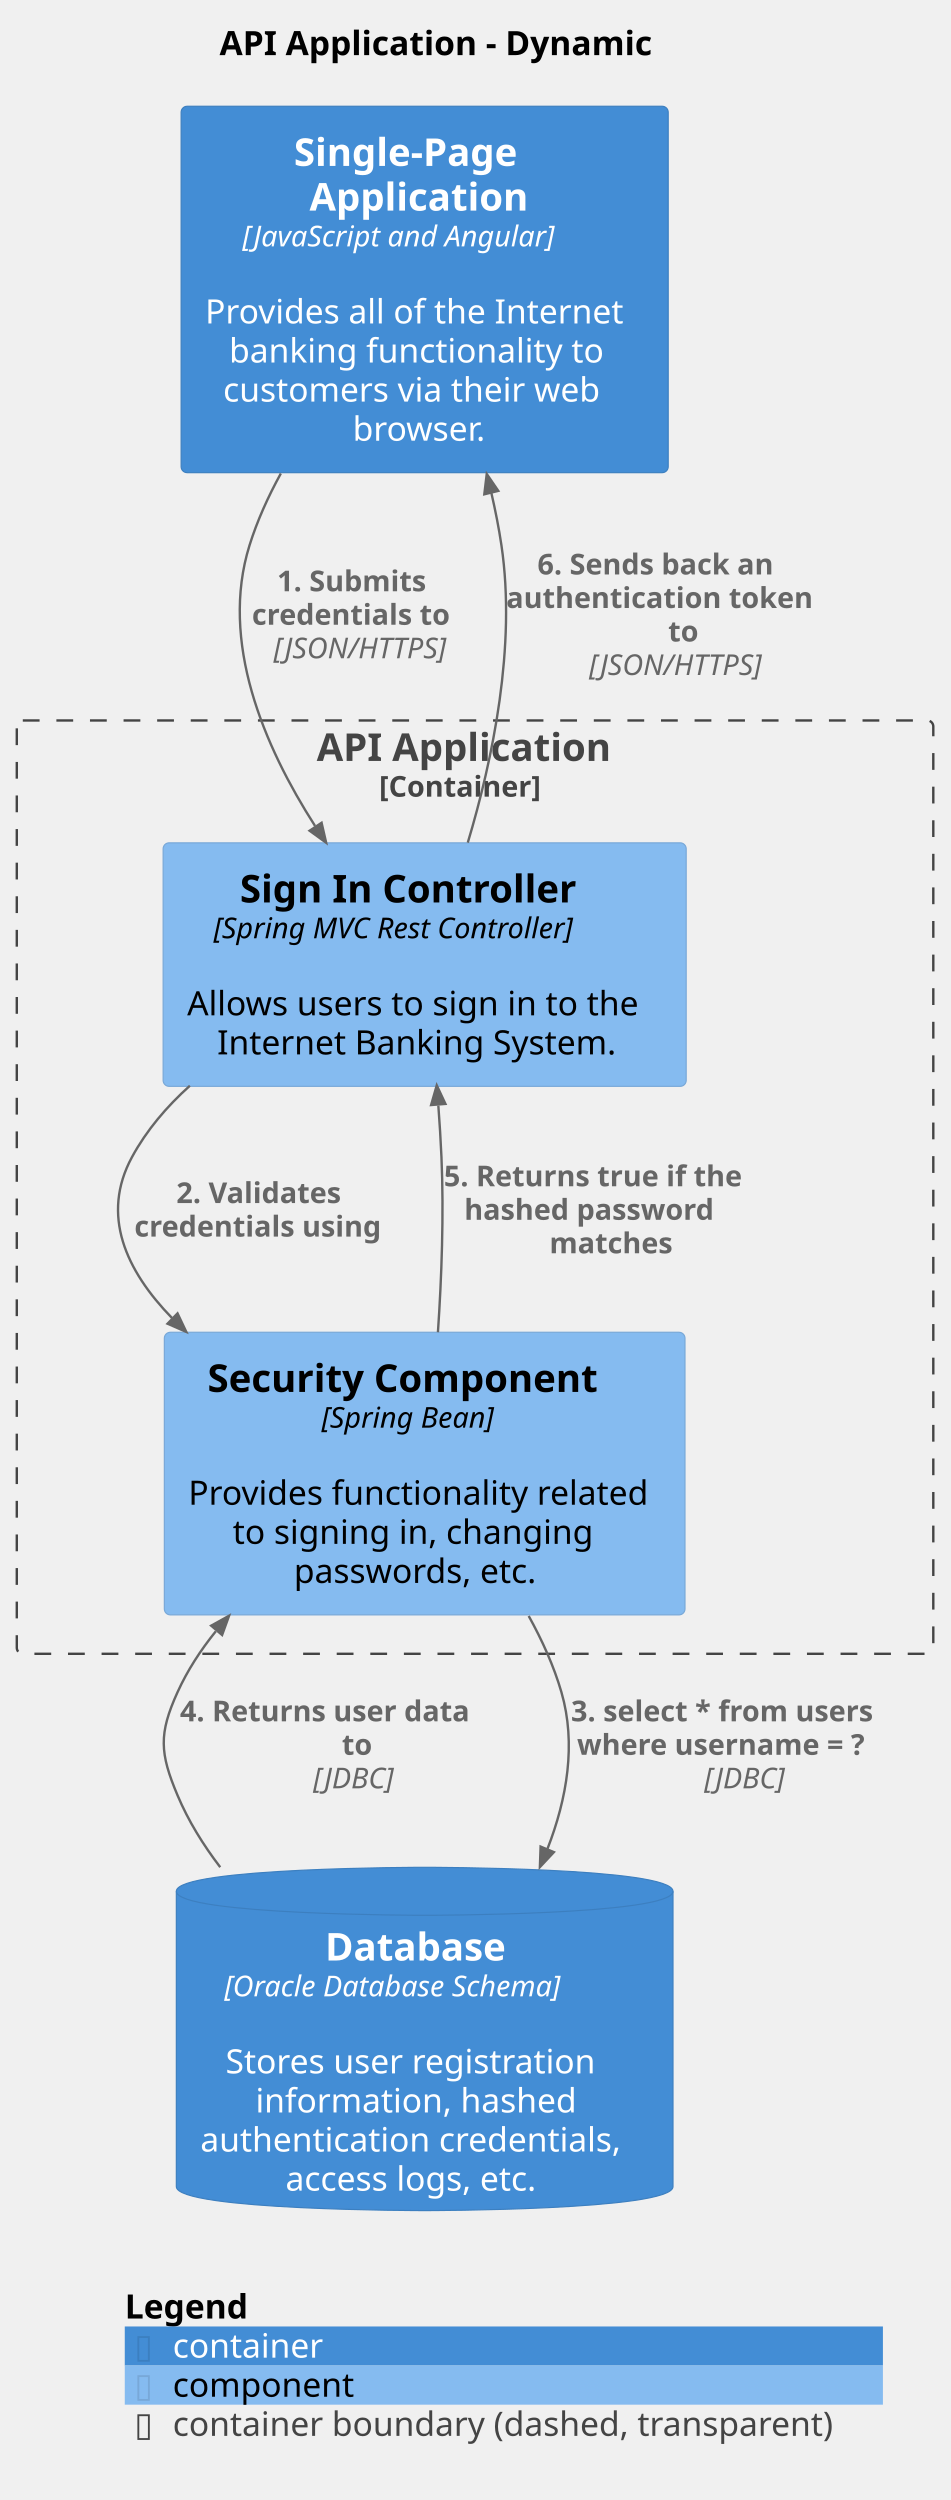
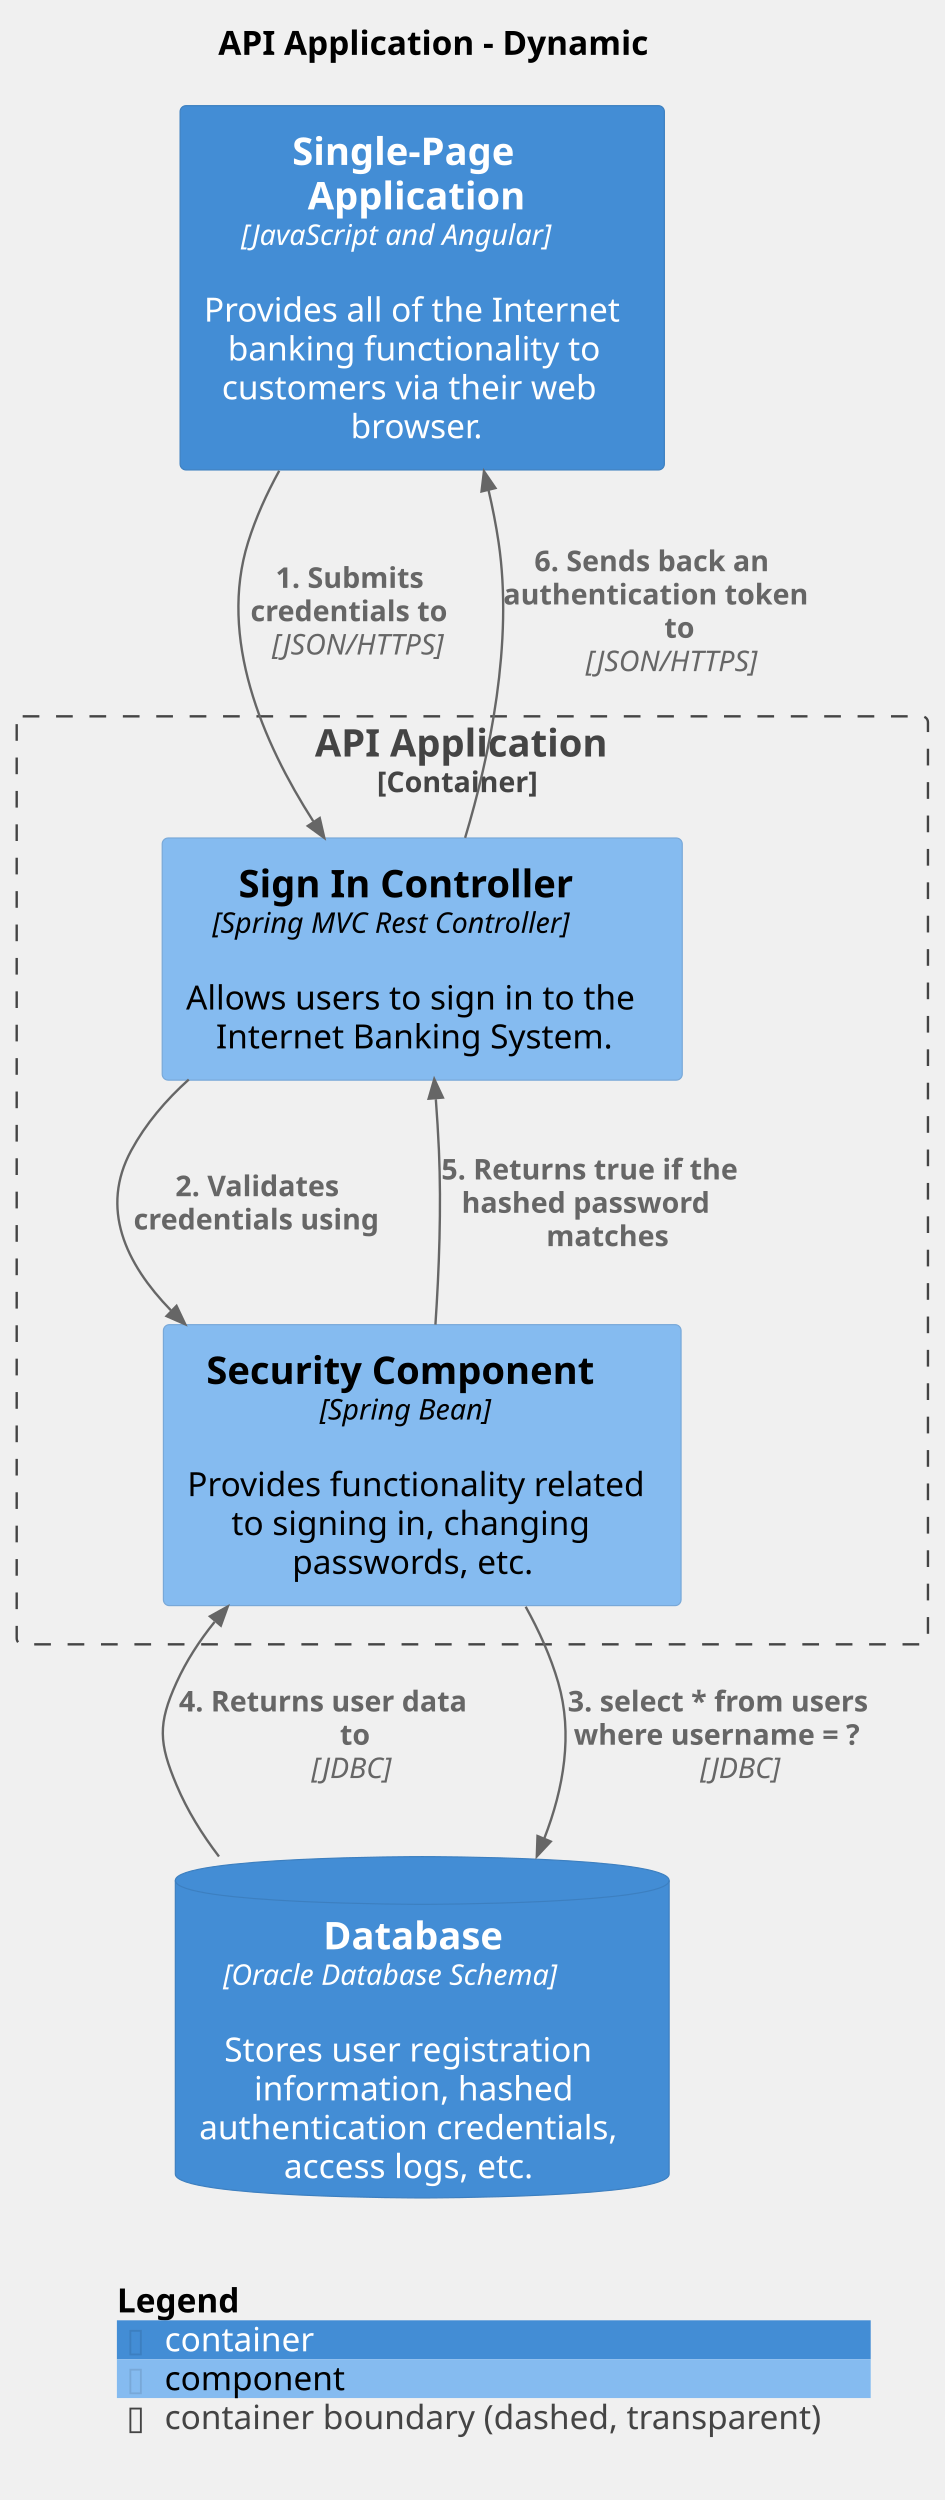
- <svg xmlns="http://www.w3.org/2000/svg" contentStyleType="text/css" height="1042px" preserveAspectRatio="none" style="width:396px;height:1042px;background:#FFFFFF;" version="1.1" viewBox="0 0 396 1042" width="396px" zoomAndPan="magnify">
+ <svg xmlns="http://www.w3.org/2000/svg" contentStyleType="text/css" height="1048px" preserveAspectRatio="none" style="width:396px;height:1048px;background:#FFFFFF;" version="1.1" viewBox="0 0 396 1048" width="396px" zoomAndPan="magnify">
  <defs />
  <g>
    <rect fill="none" height="26.297" id="_title" style="stroke:none;stroke-width:1.0;" width="209" x="86.5" y="5" />
    <text fill="#000000" font-family="sans-serif" font-size="14" font-weight="bold" lengthAdjust="spacing" textLength="199" x="91.5" y="22.995">API Application - Dynamic</text>
    <g id="cluster_InternetBankingSystem.APIApplication_boundary">
      <rect fill="none" height="389" rx="2.5" ry="2.5" style="stroke:#444444;stroke-width:1.0;stroke-dasharray:7.0,7.0;" width="382" x="7" y="300.297" />
      <text fill="#444444" font-family="sans-serif" font-size="16" font-weight="bold" lengthAdjust="spacing" textLength="132" x="132" y="317.148">API Application</text>
      <text fill="#444444" font-family="sans-serif" font-size="12" font-weight="bold" lengthAdjust="spacing" textLength="80" x="158" y="332.06">[Container]</text>
    </g>
    <g id="elem_InternetBankingSystem.APIApplication.SignInController">
      <rect fill="#85BBF0" height="101.484" rx="2.5" ry="2.5" style="stroke:#78A8D8;stroke-width:0.5;" width="218" x="68" y="351.297" />
      <text fill="#000000" font-family="sans-serif" font-size="16" font-weight="bold" lengthAdjust="spacing" textLength="154" x="100" y="376.148">Sign In Controller</text>
      <text fill="#000000" font-family="sans-serif" font-size="12" font-style="italic" lengthAdjust="spacing" textLength="176" x="89" y="391.06">[Spring MVC Rest Controller]</text>
      <text fill="#000000" font-family="sans-serif" font-size="14" lengthAdjust="spacing" textLength="4" x="175" y="406.886"> </text>
      <text fill="#000000" font-family="sans-serif" font-size="14" lengthAdjust="spacing" textLength="198" x="78" y="423.183">Allows users to sign in to the</text>
      <text fill="#000000" font-family="sans-serif" font-size="14" lengthAdjust="spacing" textLength="173" x="90.5" y="439.479">Internet Banking System.</text>
    </g>
    <g id="elem_InternetBankingSystem.APIApplication.SecurityComponent">
      <rect fill="#85BBF0" height="117.781" rx="2.5" ry="2.5" style="stroke:#78A8D8;stroke-width:0.5;" width="217" x="68.5" y="555.297" />
      <text fill="#000000" font-family="sans-serif" font-size="16" font-weight="bold" lengthAdjust="spacing" textLength="181" x="86.5" y="580.148">Security Component</text>
      <text fill="#000000" font-family="sans-serif" font-size="12" font-style="italic" lengthAdjust="spacing" textLength="86" x="134" y="595.061">[Spring Bean]</text>
      <text fill="#000000" font-family="sans-serif" font-size="14" lengthAdjust="spacing" textLength="4" x="175" y="610.886"> </text>
      <text fill="#000000" font-family="sans-serif" font-size="14" lengthAdjust="spacing" textLength="197" x="78.5" y="627.183">Provides functionality related</text>
      <text fill="#000000" font-family="sans-serif" font-size="14" lengthAdjust="spacing" textLength="156" x="97" y="643.48">to signing in, changing</text>
      <text fill="#000000" font-family="sans-serif" font-size="14" lengthAdjust="spacing" textLength="109" x="122.5" y="659.776">passwords, etc.</text>
    </g>
    <g id="elem_InternetBankingSystem.Database">
      <path d="M73.5,788.297 C73.5,778.297 177,778.297 177,778.297 C177,778.297 280.5,778.297 280.5,788.297 L280.5,911.375 C280.5,921.375 177,921.375 177,921.375 C177,921.375 73.5,921.375 73.5,911.375 L73.5,788.297 " fill="#438DD5" style="stroke:#3C7FC0;stroke-width:0.5;" />
      <path d="M73.5,788.297 C73.5,798.297 177,798.297 177,798.297 C177,798.297 280.5,798.297 280.5,788.297 " fill="none" style="stroke:#3C7FC0;stroke-width:0.5;" />
      <text fill="#FFFFFF" font-family="sans-serif" font-size="16" font-weight="bold" lengthAdjust="spacing" textLength="83" x="135.5" y="817.148">Database</text>
      <text fill="#FFFFFF" font-family="sans-serif" font-size="12" font-style="italic" lengthAdjust="spacing" textLength="167" x="93.5" y="832.061">[Oracle Database Schema]</text>
      <text fill="#FFFFFF" font-family="sans-serif" font-size="14" lengthAdjust="spacing" textLength="4" x="175" y="847.886"> </text>
      <text fill="#FFFFFF" font-family="sans-serif" font-size="14" lengthAdjust="spacing" textLength="162" x="94" y="864.183">Stores user registration</text>
      <text fill="#FFFFFF" font-family="sans-serif" font-size="14" lengthAdjust="spacing" textLength="137" x="106.5" y="880.48">information, hashed</text>
      <text fill="#FFFFFF" font-family="sans-serif" font-size="14" lengthAdjust="spacing" textLength="183" x="83.5" y="896.776">authentication credentials,</text>
      <text fill="#FFFFFF" font-family="sans-serif" font-size="14" lengthAdjust="spacing" textLength="116" x="119" y="913.073">access logs, etc.</text>
    </g>
    <g id="elem_InternetBankingSystem.SinglePageApplication">
      <rect fill="#438DD5" height="152.703" rx="2.5" ry="2.5" style="stroke:#3C7FC0;stroke-width:0.5;" width="203" x="75.5" y="44.297" />
      <text fill="#FFFFFF" font-family="sans-serif" font-size="16" font-weight="bold" lengthAdjust="spacing" textLength="103" x="122.5" y="69.148">Single-Page</text>
      <text fill="#FFFFFF" font-family="sans-serif" font-size="16" font-weight="bold" lengthAdjust="spacing" textLength="96" x="129" y="87.773">Application</text>
      <text fill="#FFFFFF" font-family="sans-serif" font-size="12" font-style="italic" lengthAdjust="spacing" textLength="152" x="101" y="102.686">[JavaScript and Angular]</text>
      <text fill="#FFFFFF" font-family="sans-serif" font-size="14" lengthAdjust="spacing" textLength="4" x="175" y="118.511"> </text>
      <text fill="#FFFFFF" font-family="sans-serif" font-size="14" lengthAdjust="spacing" textLength="179" x="85.5" y="134.808">Provides all of the Internet</text>
      <text fill="#FFFFFF" font-family="sans-serif" font-size="14" lengthAdjust="spacing" textLength="159" x="95.5" y="151.105">banking functionality to</text>
      <text fill="#FFFFFF" font-family="sans-serif" font-size="14" lengthAdjust="spacing" textLength="164" x="93" y="167.401">customers via their web</text>
      <text fill="#FFFFFF" font-family="sans-serif" font-size="14" lengthAdjust="spacing" textLength="60" x="147" y="183.698">browser.</text>
    </g>
    <g id="link_InternetBankingSystem.SinglePageApplication_InternetBankingSystem.APIApplication.SignInController">
      <path d="M117.05,197.347 C111.74,207.007 107.19,217.087 104,227.297 C91.5,267.337 109.89,310.847 131.33,344.277 " fill="none" id="InternetBankingSystem.SinglePageApplication-to-InternetBankingSystem.APIApplication.SignInController" style="stroke:#666666;stroke-width:1.0;" />
      <polygon fill="#666666" points="135.95,351.257,134.037,342.93,129.034,346.241,135.95,351.257" style="stroke:#666666;stroke-width:1.0;" />
      <text fill="#666666" font-family="sans-serif" font-size="12" font-weight="bold" lengthAdjust="spacing" textLength="74" x="115.5" y="246.435">1. Submits</text>
      <text fill="#666666" font-family="sans-serif" font-size="12" font-weight="bold" lengthAdjust="spacing" textLength="99" x="105" y="260.404">credentials to</text>
      <text fill="#666666" font-family="sans-serif" font-size="12" font-style="italic" lengthAdjust="spacing" textLength="81" x="114" y="274.373">[JSON/HTTPS]</text>
    </g>
    <g id="link_InternetBankingSystem.APIApplication.SignInController_InternetBankingSystem.SinglePageApplication">
      <path d="M194.97,351.217 C205.35,316.597 215.22,269.257 209,227.297 C207.94,220.137 206.49,212.787 204.8,205.467 " fill="none" id="InternetBankingSystem.APIApplication.SignInController-to-InternetBankingSystem.SinglePageApplication" style="stroke:#666666;stroke-width:1.0;" />
      <polygon fill="#666666" points="202.87,197.537,201.856,206.02,207.684,204.595,202.87,197.537" style="stroke:#666666;stroke-width:1.0;" />
      <text fill="#666666" font-family="sans-serif" font-size="12" font-weight="bold" lengthAdjust="spacing" textLength="120" x="224" y="239.435">6. Sends back an</text>
      <text fill="#666666" font-family="sans-serif" font-size="12" font-weight="bold" lengthAdjust="spacing" textLength="150" x="211" y="253.404">authentication token</text>
      <text fill="#666666" font-family="sans-serif" font-size="12" font-weight="bold" lengthAdjust="spacing" textLength="15" x="278.5" y="267.373">to</text>
      <text fill="#666666" font-family="sans-serif" font-size="12" font-style="italic" lengthAdjust="spacing" textLength="81" x="245.5" y="281.342">[JSON/HTTPS]</text>
    </g>
    <g id="link_InternetBankingSystem.APIApplication.SignInController_InternetBankingSystem.APIApplication.SecurityComponent">
      <path d="M79.13,452.537 C69.51,461.187 61.08,471.077 55,482.297 C41.93,506.417 52.38,529.487 71.69,549.347 " fill="none" id="InternetBankingSystem.APIApplication.SignInController-to-InternetBankingSystem.APIApplication.SecurityComponent" style="stroke:#666666;stroke-width:1.0;" />
      <polygon fill="#666666" points="77.65,555.137,73.997,547.413,69.819,551.72,77.65,555.137" style="stroke:#666666;stroke-width:1.0;" />
      <text fill="#666666" font-family="sans-serif" font-size="12" font-weight="bold" lengthAdjust="spacing" textLength="84" x="73.5" y="501.435">2. Validates</text>
      <text fill="#666666" font-family="sans-serif" font-size="12" font-weight="bold" lengthAdjust="spacing" textLength="123" x="56" y="515.404">credentials using</text>
    </g>
    <g id="link_InternetBankingSystem.APIApplication.SecurityComponent_InternetBankingSystem.APIApplication.SignInController">
      <path d="M182.53,555.267 C184.06,532.517 185.05,506.187 184,482.297 C183.69,475.337 183.24,468.037 182.7,460.807 " fill="none" id="InternetBankingSystem.APIApplication.SecurityComponent-to-InternetBankingSystem.APIApplication.SignInController" style="stroke:#666666;stroke-width:1.0;" />
      <polygon fill="#666666" points="182.04,452.367,179.678,460.578,185.66,460.106,182.04,452.367" style="stroke:#666666;stroke-width:1.0;" />
      <text fill="#666666" font-family="sans-serif" font-size="12" font-weight="bold" lengthAdjust="spacing" textLength="148" x="185" y="494.435">5. Returns true if the</text>
      <text fill="#666666" font-family="sans-serif" font-size="12" font-weight="bold" lengthAdjust="spacing" textLength="127" x="193.5" y="508.404">hashed password</text>
      <text fill="#666666" font-family="sans-serif" font-size="12" font-weight="bold" lengthAdjust="spacing" textLength="60" x="229" y="522.373">matches</text>
    </g>
    <g id="link_InternetBankingSystem.APIApplication.SecurityComponent_InternetBankingSystem.Database">
      <path d="M220.36,673.537 C225.98,683.677 230.86,694.457 234,705.297 C240.25,726.847 236.32,749.657 228.19,770.587 " fill="none" id="InternetBankingSystem.APIApplication.SecurityComponent-to-InternetBankingSystem.Database" style="stroke:#666666;stroke-width:1.0;" />
      <polygon fill="#666666" points="225.02,778.207,230.862,771.972,225.322,769.668,225.02,778.207" style="stroke:#666666;stroke-width:1.0;" />
      <text fill="#666666" font-family="sans-serif" font-size="12" font-weight="bold" lengthAdjust="spacing" textLength="150" x="238" y="717.436">3. select * from users</text>
      <text fill="#666666" font-family="sans-serif" font-size="12" font-weight="bold" lengthAdjust="spacing" textLength="145" x="240.5" y="731.404">where username = ?</text>
      <text fill="#666666" font-family="sans-serif" font-size="12" font-style="italic" lengthAdjust="spacing" textLength="39" x="293.5" y="745.373">[JDBC]</text>
    </g>
    <g id="link_InternetBankingSystem.Database_InternetBankingSystem.APIApplication.SecurityComponent">
      <path d="M91.79,778.247 C84.65,768.917 78.46,758.887 74,748.297 C66.58,730.687 66.1,722.697 74,705.297 C78.1,696.257 83.61,687.777 89.96,679.907 " fill="none" id="InternetBankingSystem.Database-to-InternetBankingSystem.APIApplication.SecurityComponent" style="stroke:#666666;stroke-width:1.0;" />
      <polygon fill="#666666" points="95.48,673.437,88.008,677.58,92.575,681.472,95.48,673.437" style="stroke:#666666;stroke-width:1.0;" />
      <text fill="#666666" font-family="sans-serif" font-size="12" font-weight="bold" lengthAdjust="spacing" textLength="146" x="75" y="717.436">4. Returns user data</text>
      <text fill="#666666" font-family="sans-serif" font-size="12" font-weight="bold" lengthAdjust="spacing" textLength="15" x="142.5" y="731.404">to</text>
      <text fill="#666666" font-family="sans-serif" font-size="12" font-style="italic" lengthAdjust="spacing" textLength="39" x="130.5" y="745.373">[JDBC]</text>
    </g>
-     <rect fill="none" height="81.188" id="_legend" rx="7.5" ry="7.5" style="stroke:none;stroke-width:1.0;" width="328" x="46" y="945.375" />
-     <rect fill="none" height="16.297" style="stroke:none;stroke-width:1.0;" width="316" x="52" y="953.375" />
-     <text fill="#000000" font-family="sans-serif" font-size="14" font-weight="bold" lengthAdjust="spacing" textLength="59" x="52" y="966.37">Legend</text>
-     <text fill="#FFFFFF" font-family="sans-serif" font-size="14" lengthAdjust="spacing" textLength="4" x="111" y="966.37"> </text>
-     <rect fill="#438DD5" height="16.297" style="stroke:none;stroke-width:1.0;" width="316" x="52" y="969.672" />
-     <text fill="#3C7FC0" font-family="sans-serif" font-size="14" lengthAdjust="spacing" textLength="8" x="56" y="982.667">▯</text>
-     <text fill="#FFFFFF" font-family="sans-serif" font-size="14" lengthAdjust="spacing" textLength="4" x="64" y="982.667"> </text>
-     <text fill="#FFFFFF" font-family="sans-serif" font-size="14" lengthAdjust="spacing" textLength="65" x="72" y="982.667">container</text>
-     <text fill="#FFFFFF" font-family="sans-serif" font-size="14" lengthAdjust="spacing" textLength="4" x="141" y="982.667"> </text>
-     <rect fill="#85BBF0" height="16.297" style="stroke:none;stroke-width:1.0;" width="316" x="52" y="985.969" />
-     <text fill="#78A8D8" font-family="sans-serif" font-size="14" lengthAdjust="spacing" textLength="8" x="56" y="998.964">▯</text>
-     <text fill="#FFFFFF" font-family="sans-serif" font-size="14" lengthAdjust="spacing" textLength="4" x="64" y="998.964"> </text>
-     <text fill="#000000" font-family="sans-serif" font-size="14" lengthAdjust="spacing" textLength="80" x="72" y="998.964">component</text>
-     <text fill="#FFFFFF" font-family="sans-serif" font-size="14" lengthAdjust="spacing" textLength="4" x="156" y="998.964"> </text>
-     <rect fill="none" height="16.297" style="stroke:none;stroke-width:1.0;" width="316" x="52" y="1002.266" />
-     <text fill="#444444" font-family="sans-serif" font-size="14" lengthAdjust="spacing" textLength="8" x="56" y="1015.261">▯</text>
-     <text fill="#FFFFFF" font-family="sans-serif" font-size="14" lengthAdjust="spacing" textLength="4" x="64" y="1015.261"> </text>
-     <text fill="#444444" font-family="sans-serif" font-size="14" lengthAdjust="spacing" textLength="288" x="72" y="1015.261">container boundary (dashed, transparent)</text>
-     <text fill="#FFFFFF" font-family="sans-serif" font-size="14" lengthAdjust="spacing" textLength="4" x="364" y="1015.261"> </text>
-     <line style="stroke:none;stroke-width:1.0;" x1="52" x2="368" y1="953.375" y2="953.375" />
-     <line style="stroke:none;stroke-width:1.0;" x1="52" x2="368" y1="969.672" y2="969.672" />
-     <line style="stroke:none;stroke-width:1.0;" x1="52" x2="368" y1="985.969" y2="985.969" />
-     <line style="stroke:none;stroke-width:1.0;" x1="52" x2="368" y1="1002.266" y2="1002.266" />
-     <line style="stroke:none;stroke-width:1.0;" x1="52" x2="368" y1="1018.562" y2="1018.562" />
-     <line style="stroke:none;stroke-width:1.0;" x1="52" x2="52" y1="953.375" y2="1018.562" />
-     <line style="stroke:none;stroke-width:1.0;" x1="368" x2="368" y1="953.375" y2="1018.562" />
+     <rect fill="none" height="79.188" id="_legend" rx="7.5" ry="7.5" style="stroke:none;stroke-width:1.0;" width="326" x="44" y="949.375" />
+     <rect fill="none" height="16.297" style="stroke:none;stroke-width:1.0;" width="316" x="49" y="956.375" />
+     <text fill="#000000" font-family="sans-serif" font-size="14" font-weight="bold" lengthAdjust="spacing" textLength="59" x="49" y="969.37">Legend</text>
+     <text fill="#FFFFFF" font-family="sans-serif" font-size="14" lengthAdjust="spacing" textLength="4" x="108" y="969.37"> </text>
+     <rect fill="#438DD5" height="16.297" style="stroke:none;stroke-width:1.0;" width="316" x="49" y="972.672" />
+     <text fill="#3C7FC0" font-family="sans-serif" font-size="14" lengthAdjust="spacing" textLength="8" x="53" y="985.667">▯</text>
+     <text fill="#FFFFFF" font-family="sans-serif" font-size="14" lengthAdjust="spacing" textLength="4" x="61" y="985.667"> </text>
+     <text fill="#FFFFFF" font-family="sans-serif" font-size="14" lengthAdjust="spacing" textLength="65" x="69" y="985.667">container</text>
+     <text fill="#FFFFFF" font-family="sans-serif" font-size="14" lengthAdjust="spacing" textLength="4" x="138" y="985.667"> </text>
+     <rect fill="#85BBF0" height="16.297" style="stroke:none;stroke-width:1.0;" width="316" x="49" y="988.969" />
+     <text fill="#78A8D8" font-family="sans-serif" font-size="14" lengthAdjust="spacing" textLength="8" x="53" y="1001.964">▯</text>
+     <text fill="#FFFFFF" font-family="sans-serif" font-size="14" lengthAdjust="spacing" textLength="4" x="61" y="1001.964"> </text>
+     <text fill="#000000" font-family="sans-serif" font-size="14" lengthAdjust="spacing" textLength="80" x="69" y="1001.964">component</text>
+     <text fill="#FFFFFF" font-family="sans-serif" font-size="14" lengthAdjust="spacing" textLength="4" x="153" y="1001.964"> </text>
+     <rect fill="none" height="16.297" style="stroke:none;stroke-width:1.0;" width="316" x="49" y="1005.266" />
+     <text fill="#444444" font-family="sans-serif" font-size="14" lengthAdjust="spacing" textLength="8" x="53" y="1018.261">▯</text>
+     <text fill="#FFFFFF" font-family="sans-serif" font-size="14" lengthAdjust="spacing" textLength="4" x="61" y="1018.261"> </text>
+     <text fill="#444444" font-family="sans-serif" font-size="14" lengthAdjust="spacing" textLength="288" x="69" y="1018.261">container boundary (dashed, transparent)</text>
+     <text fill="#FFFFFF" font-family="sans-serif" font-size="14" lengthAdjust="spacing" textLength="4" x="361" y="1018.261"> </text>
+     <line style="stroke:none;stroke-width:1.0;" x1="49" x2="365" y1="956.375" y2="956.375" />
+     <line style="stroke:none;stroke-width:1.0;" x1="49" x2="365" y1="972.672" y2="972.672" />
+     <line style="stroke:none;stroke-width:1.0;" x1="49" x2="365" y1="988.969" y2="988.969" />
+     <line style="stroke:none;stroke-width:1.0;" x1="49" x2="365" y1="1005.266" y2="1005.266" />
+     <line style="stroke:none;stroke-width:1.0;" x1="49" x2="365" y1="1021.562" y2="1021.562" />
+     <line style="stroke:none;stroke-width:1.0;" x1="49" x2="49" y1="956.375" y2="1021.562" />
+     <line style="stroke:none;stroke-width:1.0;" x1="365" x2="365" y1="956.375" y2="1021.562" />
  </g>
</svg>
